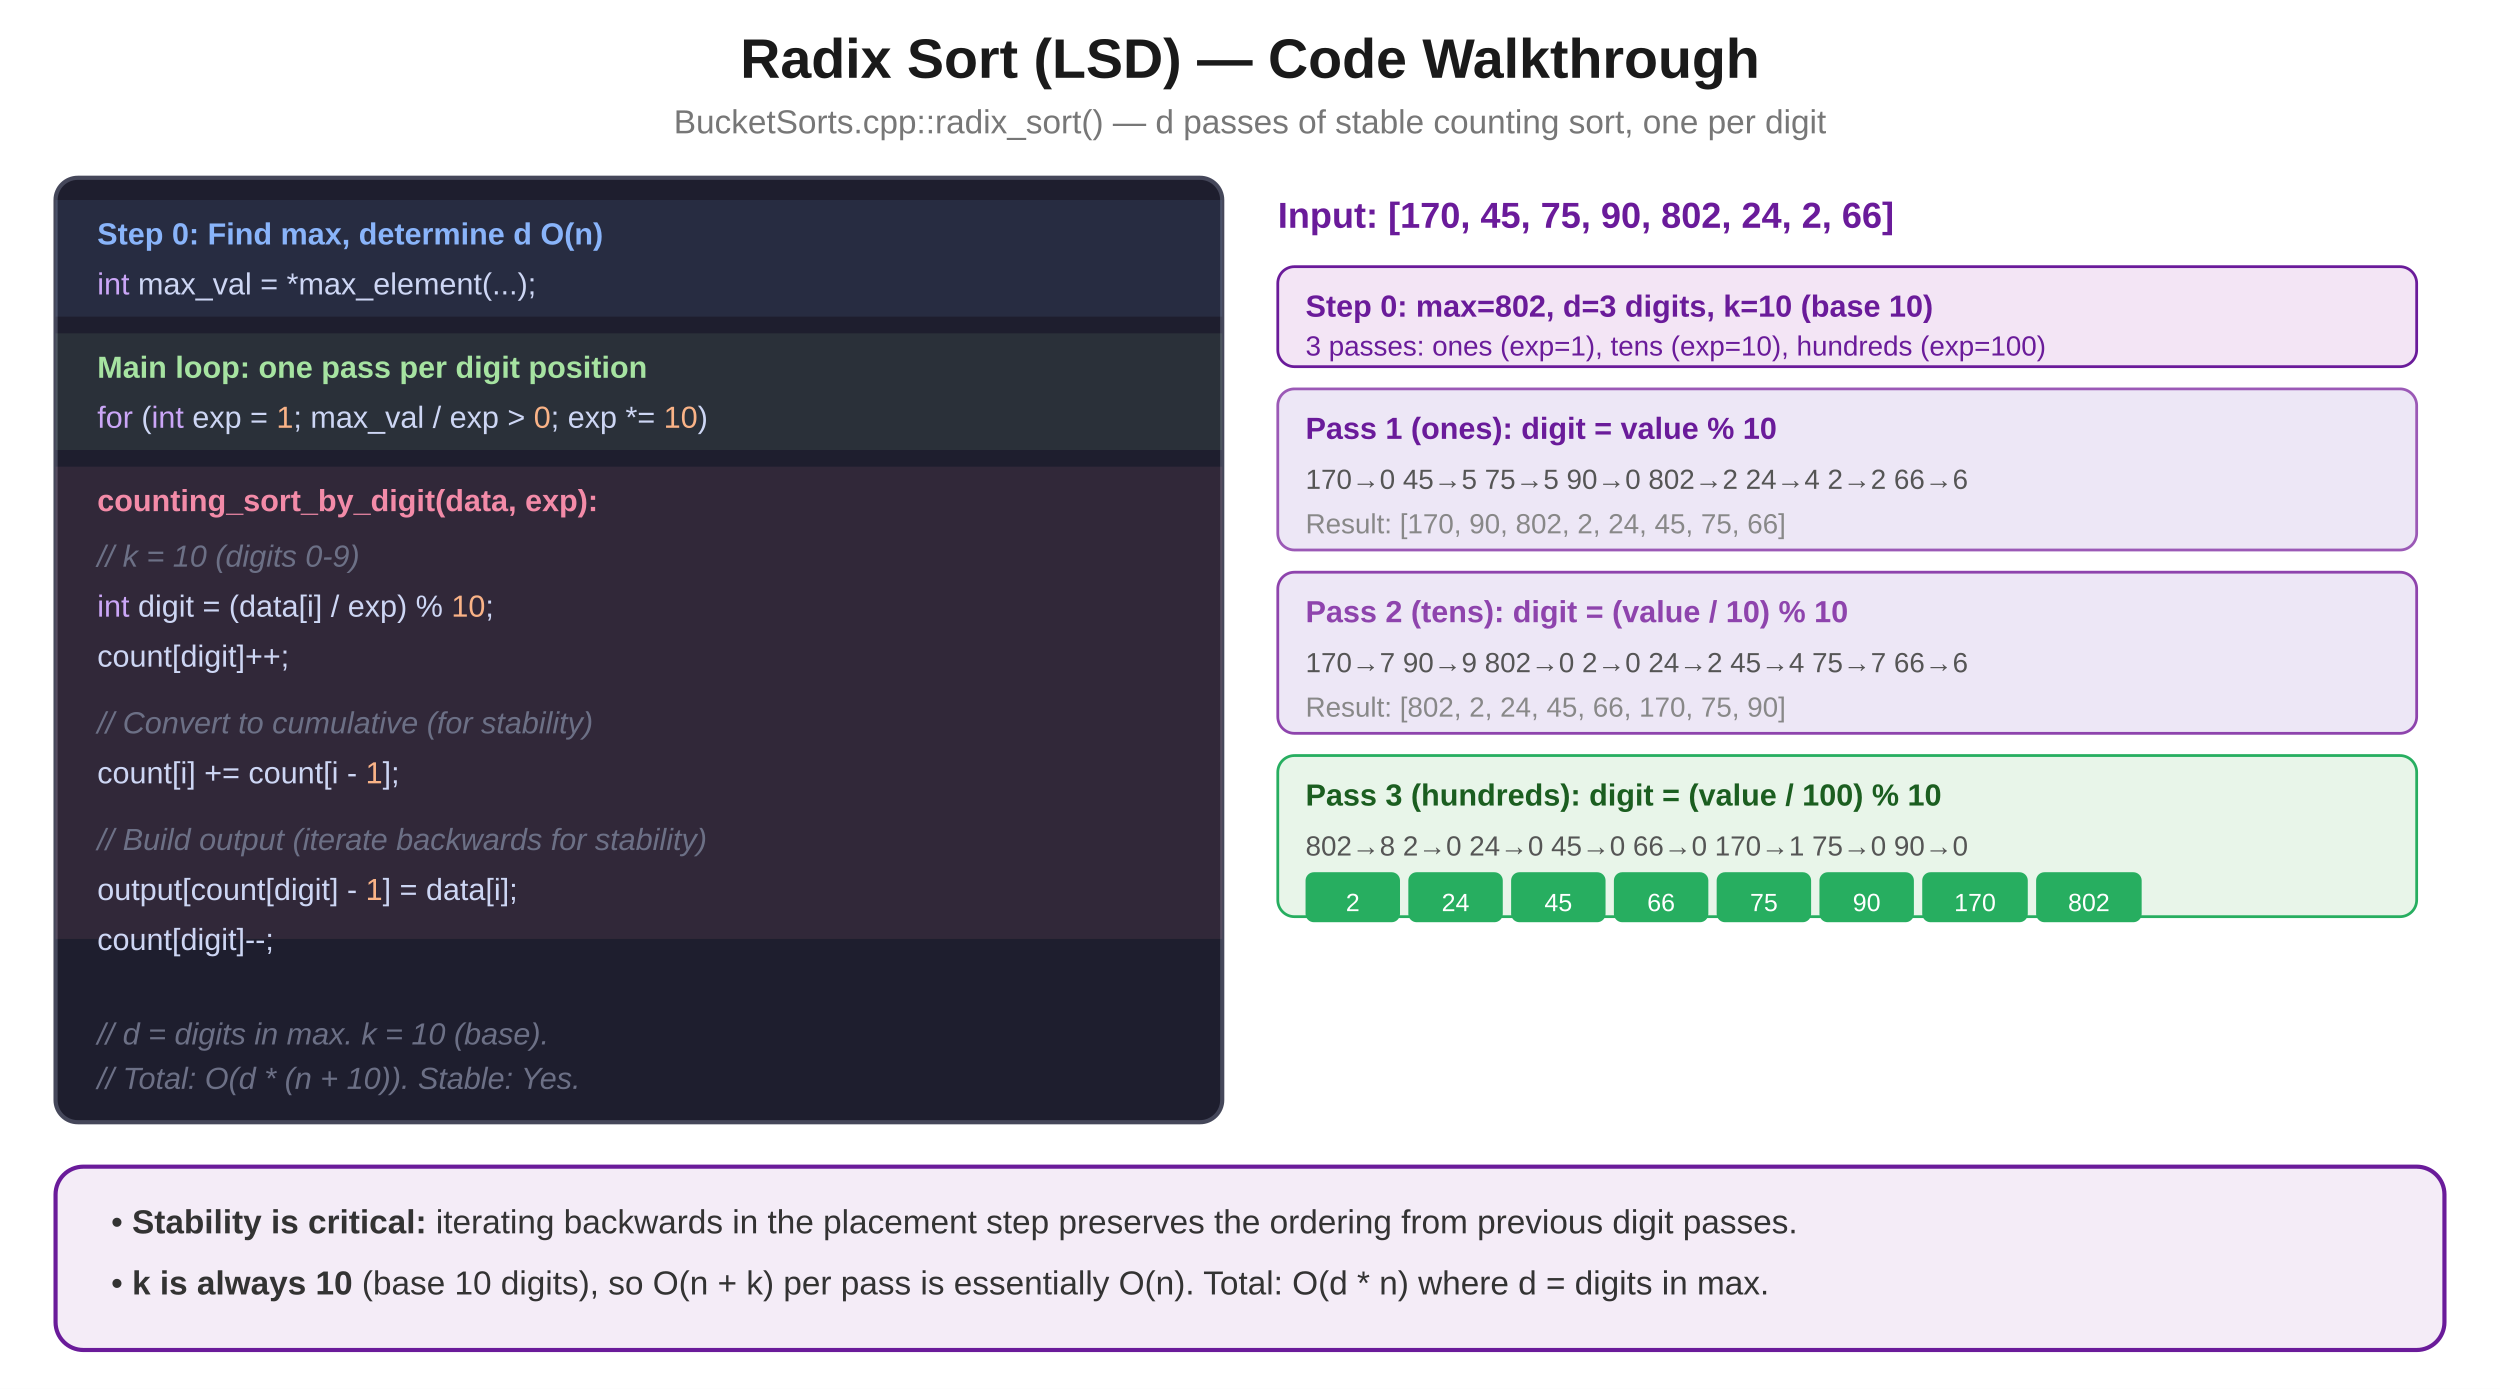
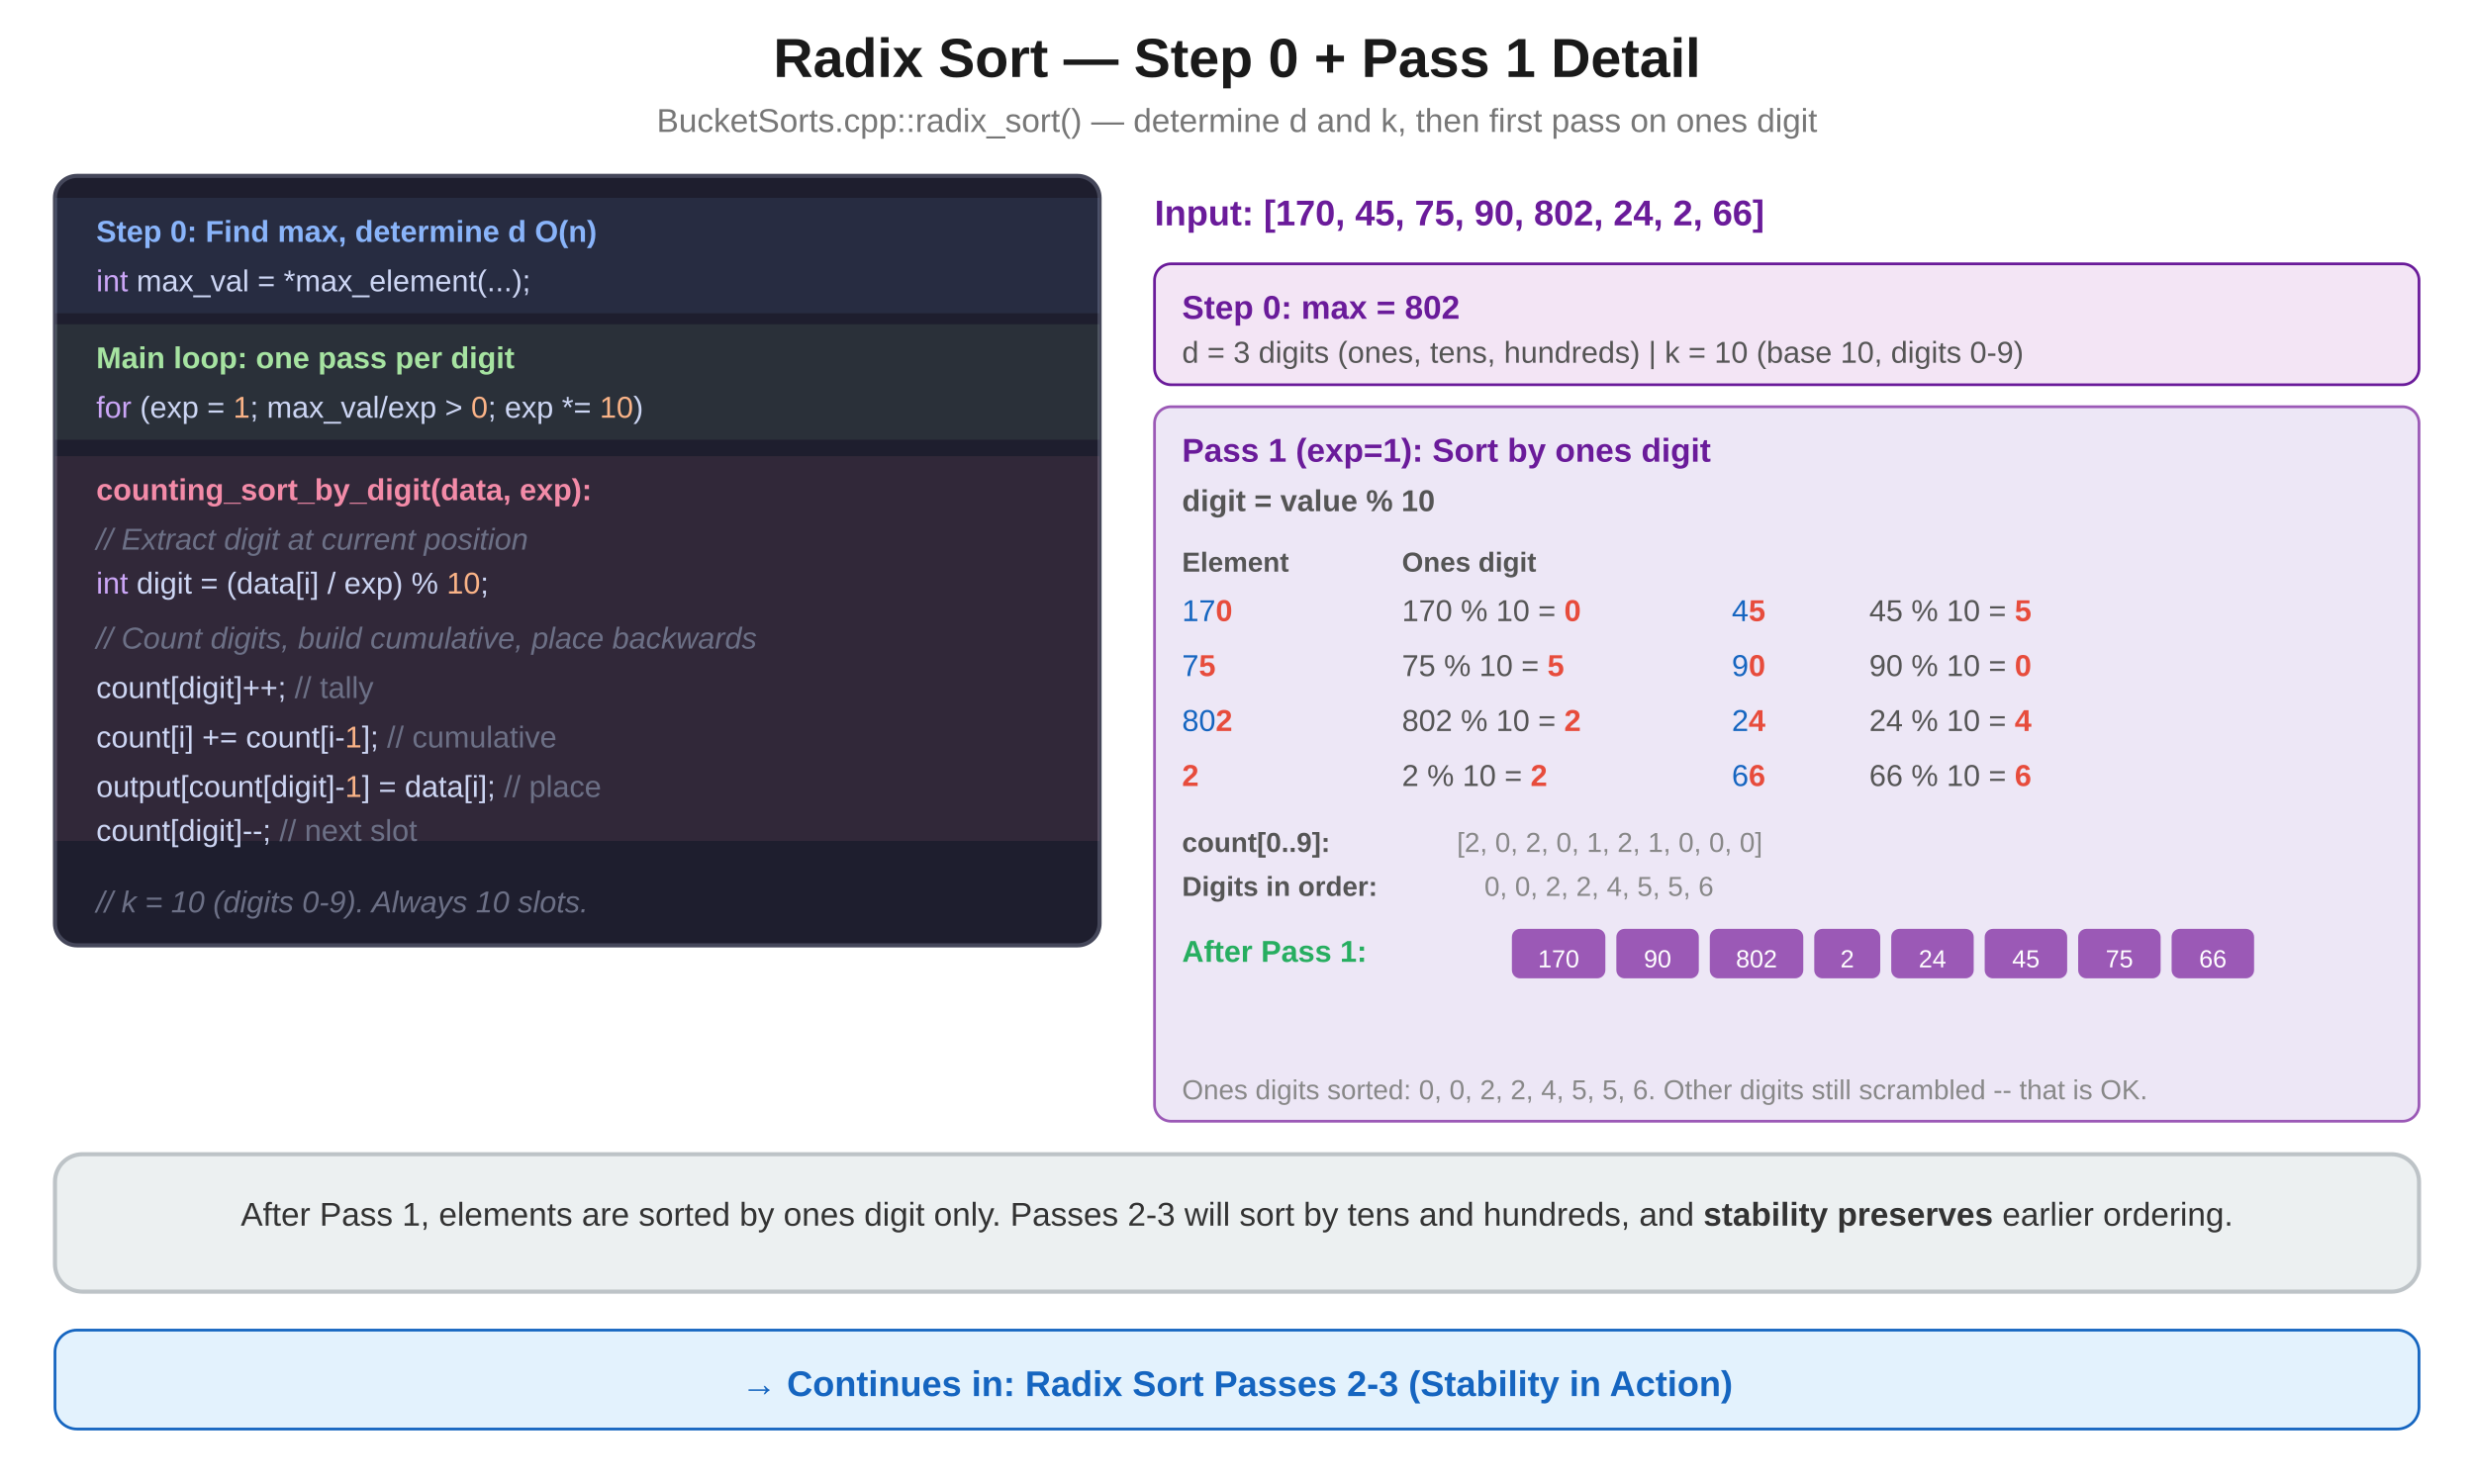
- <svg xmlns="http://www.w3.org/2000/svg" viewBox="0 0 900 500" font-family="'Segoe UI', Arial, sans-serif">
+ <svg xmlns="http://www.w3.org/2000/svg" viewBox="0 0 900 540" font-family="'Segoe UI', Arial, sans-serif">
  <rect width="100%" height="100%" fill="white" />
-   <text x="450" y="28" text-anchor="middle" fill="#1a1a1a" font-size="20" font-weight="bold">Radix Sort (LSD) — Code Walkthrough</text>
-   <text x="450" y="48" text-anchor="middle" fill="#777" font-size="12">BucketSorts.cpp::radix_sort() — d passes of stable counting sort, one per digit</text>
-   <rect x="20" y="64" width="420" height="340" rx="8" fill="#1e1e2e" stroke="#45475a" stroke-width="1.5" />
-   <rect x="20" y="72" width="420" height="42" fill="#89b4fa18" />
+   <text x="450" y="28" text-anchor="middle" fill="#1a1a1a" font-size="20" font-weight="bold">Radix Sort — Step 0 + Pass 1 Detail</text>
+   <text x="450" y="48" text-anchor="middle" fill="#777" font-size="12">BucketSorts.cpp::radix_sort() — determine d and k, then first pass on ones digit</text>
+   <rect x="20" y="64" width="380" height="280" rx="8" fill="#1e1e2e" stroke="#45475a" stroke-width="1.5" />
+   <rect x="20" y="72" width="380" height="42" fill="#89b4fa18" />
  <text x="35" y="88" fill="#89b4fa" font-size="11" font-weight="bold">Step 0: Find max, determine d O(n)</text>
  <text x="35" y="106" fill="#cdd6f4" font-size="11">
    <tspan fill="#cba6f7">int</tspan> max_val = *max_element(...);</text>
-   <rect x="20" y="120" width="420" height="42" fill="#a6e3a118" />
-   <text x="35" y="136" fill="#a6e3a1" font-size="11" font-weight="bold">Main loop: one pass per digit position</text>
-   <text x="35" y="154" fill="#cdd6f4" font-size="11">
-     <tspan fill="#cba6f7">for</tspan> (<tspan fill="#cba6f7">int</tspan> exp = <tspan fill="#fab387">1</tspan>; max_val / exp &gt; <tspan fill="#fab387">0</tspan>; exp *= <tspan fill="#fab387">10</tspan>)</text>
-   <rect x="20" y="168" width="420" height="170" fill="#f38ba818" />
-   <text x="35" y="184" fill="#f38ba8" font-size="11" font-weight="bold">counting_sort_by_digit(data, exp):</text>
-   <text x="35" y="204" fill="#6c7086" font-size="11" font-style="italic">// k = 10 (digits 0-9)</text>
-   <text x="35" y="222" fill="#cdd6f4" font-size="11">
+   <rect x="20" y="118" width="380" height="42" fill="#a6e3a118" />
+   <text x="35" y="134" fill="#a6e3a1" font-size="11" font-weight="bold">Main loop: one pass per digit</text>
+   <text x="35" y="152" fill="#cdd6f4" font-size="11">
+     <tspan fill="#cba6f7">for</tspan> (exp = <tspan fill="#fab387">1</tspan>; max_val/exp &gt; <tspan fill="#fab387">0</tspan>; exp *= <tspan fill="#fab387">10</tspan>)</text>
+   <rect x="20" y="166" width="380" height="140" fill="#f38ba818" />
+   <text x="35" y="182" fill="#f38ba8" font-size="11" font-weight="bold">counting_sort_by_digit(data, exp):</text>
+   <text x="35" y="200" fill="#6c7086" font-size="11" font-style="italic">// Extract digit at current position</text>
+   <text x="35" y="216" fill="#cdd6f4" font-size="11">
    <tspan fill="#cba6f7">int</tspan> digit = (data[i] / exp) % <tspan fill="#fab387">10</tspan>;</text>
-   <text x="35" y="240" fill="#cdd6f4" font-size="11">count[digit]++;</text>
-   <text x="35" y="264" fill="#6c7086" font-size="11" font-style="italic">// Convert to cumulative (for stability)</text>
-   <text x="35" y="282" fill="#cdd6f4" font-size="11">count[i] += count[i - <tspan fill="#fab387">1</tspan>];</text>
-   <text x="35" y="306" fill="#6c7086" font-size="11" font-style="italic">// Build output (iterate backwards for stability)</text>
-   <text x="35" y="324" fill="#cdd6f4" font-size="11">output[count[digit] - <tspan fill="#fab387">1</tspan>] = data[i];</text>
-   <text x="35" y="342" fill="#cdd6f4" font-size="11">count[digit]--;</text>
-   <text x="35" y="376" fill="#6c7086" font-size="11" font-style="italic">// d = digits in max. k = 10 (base).</text>
-   <text x="35" y="392" fill="#6c7086" font-size="11" font-style="italic">// Total: O(d * (n + 10)). Stable: Yes.</text>
-   <text x="460" y="82" fill="#6a1b9a" font-size="13" font-weight="bold">Input: [170, 45, 75, 90, 802, 24, 2, 66]</text>
-   <rect x="460" y="96" width="410" height="36" rx="6" fill="#f3e5f5" stroke="#6a1b9a" stroke-width="1" />
-   <text x="470" y="114" fill="#6a1b9a" font-size="11" font-weight="bold">Step 0: max=802, d=3 digits, k=10 (base 10)</text>
-   <text x="470" y="128" fill="#6a1b9a" font-size="10">3 passes: ones (exp=1), tens (exp=10), hundreds (exp=100)</text>
-   <rect x="460" y="140" width="410" height="58" rx="6" fill="#ede7f6" stroke="#9b59b6" stroke-width="1" />
-   <text x="470" y="158" fill="#6a1b9a" font-size="11" font-weight="bold">Pass 1 (ones): digit = value % 10</text>
-   <text x="470" y="176" fill="#555" font-size="10">170→0 45→5 75→5 90→0 802→2 24→4 2→2 66→6</text>
-   <text x="470" y="192" fill="#888" font-size="10">Result: [170, 90, 802, 2, 24, 45, 75, 66]</text>
-   <rect x="460" y="206" width="410" height="58" rx="6" fill="#ede7f6" stroke="#8e44ad" stroke-width="1" />
-   <text x="470" y="224" fill="#8e44ad" font-size="11" font-weight="bold">Pass 2 (tens): digit = (value / 10) % 10</text>
-   <text x="470" y="242" fill="#555" font-size="10">170→7 90→9 802→0 2→0 24→2 45→4 75→7 66→6</text>
-   <text x="470" y="258" fill="#888" font-size="10">Result: [802, 2, 24, 45, 66, 170, 75, 90]</text>
-   <rect x="460" y="272" width="410" height="58" rx="6" fill="#e8f5e9" stroke="#27ae60" stroke-width="1" />
-   <text x="470" y="290" fill="#1b5e20" font-size="11" font-weight="bold">Pass 3 (hundreds): digit = (value / 100) % 10</text>
-   <text x="470" y="308" fill="#555" font-size="10">802→8 2→0 24→0 45→0 66→0 170→1 75→0 90→0</text>
-   <rect x="470" y="314" width="34" height="18" rx="3" fill="#27ae60" />
-   <text x="487" y="328" text-anchor="middle" fill="#fff" font-size="9">2</text>
-   <rect x="507" y="314" width="34" height="18" rx="3" fill="#27ae60" />
-   <text x="524" y="328" text-anchor="middle" fill="#fff" font-size="9">24</text>
-   <rect x="544" y="314" width="34" height="18" rx="3" fill="#27ae60" />
-   <text x="561" y="328" text-anchor="middle" fill="#fff" font-size="9">45</text>
-   <rect x="581" y="314" width="34" height="18" rx="3" fill="#27ae60" />
-   <text x="598" y="328" text-anchor="middle" fill="#fff" font-size="9">66</text>
-   <rect x="618" y="314" width="34" height="18" rx="3" fill="#27ae60" />
-   <text x="635" y="328" text-anchor="middle" fill="#fff" font-size="9">75</text>
-   <rect x="655" y="314" width="34" height="18" rx="3" fill="#27ae60" />
-   <text x="672" y="328" text-anchor="middle" fill="#fff" font-size="9">90</text>
-   <rect x="692" y="314" width="38" height="18" rx="3" fill="#27ae60" />
-   <text x="711" y="328" text-anchor="middle" fill="#fff" font-size="9">170</text>
-   <rect x="733" y="314" width="38" height="18" rx="3" fill="#27ae60" />
-   <text x="752" y="328" text-anchor="middle" fill="#fff" font-size="9">802</text>
-   <rect x="20" y="420" width="860" height="66" rx="10" fill="#f4ecf7" stroke="#6a1b9a" stroke-width="1.5" />
-   <text x="40" y="444" fill="#333" font-size="12">• <tspan font-weight="bold">Stability is critical:</tspan> iterating backwards in the placement step preserves the ordering from previous digit passes.</text>
-   <text x="40" y="466" fill="#333" font-size="12">• <tspan font-weight="bold">k is always 10</tspan> (base 10 digits), so O(n + k) per pass is essentially O(n). Total: O(d * n) where d = digits in max.</text>
+   <text x="35" y="236" fill="#6c7086" font-size="11" font-style="italic">// Count digits, build cumulative, place backwards</text>
+   <text x="35" y="254" fill="#cdd6f4" font-size="11">count[digit]++;           <tspan fill="#6c7086">// tally</tspan>
+   </text>
+   <text x="35" y="272" fill="#cdd6f4" font-size="11">count[i] += count[i-<tspan fill="#fab387">1</tspan>];  <tspan fill="#6c7086">// cumulative</tspan>
+   </text>
+   <text x="35" y="290" fill="#cdd6f4" font-size="11">output[count[digit]-<tspan fill="#fab387">1</tspan>] = data[i]; <tspan fill="#6c7086">// place</tspan>
+   </text>
+   <text x="35" y="306" fill="#cdd6f4" font-size="11">count[digit]--;           <tspan fill="#6c7086">// next slot</tspan>
+   </text>
+   <text x="35" y="332" fill="#6c7086" font-size="11" font-style="italic">// k = 10 (digits 0-9). Always 10 slots.</text>
+   <text x="420" y="82" fill="#6a1b9a" font-size="13" font-weight="bold">Input: [170, 45, 75, 90, 802, 24, 2, 66]</text>
+   <rect x="420" y="96" width="460" height="44" rx="6" fill="#f3e5f5" stroke="#6a1b9a" stroke-width="1" />
+   <text x="430" y="116" fill="#6a1b9a" font-size="12" font-weight="bold">Step 0: max = 802</text>
+   <text x="430" y="132" fill="#555" font-size="11">d = 3 digits (ones, tens, hundreds) | k = 10 (base 10, digits 0-9)</text>
+   <rect x="420" y="148" width="460" height="260" rx="6" fill="#ede7f6" stroke="#9b59b6" stroke-width="1" />
+   <text x="430" y="168" fill="#6a1b9a" font-size="12" font-weight="bold">Pass 1 (exp=1): Sort by ones digit</text>
+   <text x="430" y="186" fill="#555" font-size="11" font-weight="bold">digit = value % 10</text>
+   <text x="430" y="208" fill="#555" font-size="10" font-weight="bold">Element</text>
+   <text x="510" y="208" fill="#555" font-size="10" font-weight="bold">Ones digit</text>
+   <text x="430" y="226" fill="#1565c0" font-size="11">17<tspan fill="#e74c3c" font-weight="bold">0</tspan>
+   </text>
+   <text x="510" y="226" fill="#555" font-size="11">170 % 10 = <tspan fill="#e74c3c" font-weight="bold">0</tspan>
+   </text>
+   <text x="630" y="226" fill="#1565c0" font-size="11">4<tspan fill="#e74c3c" font-weight="bold">5</tspan>
+   </text>
+   <text x="680" y="226" fill="#555" font-size="11">45 % 10 = <tspan fill="#e74c3c" font-weight="bold">5</tspan>
+   </text>
+   <text x="430" y="246" fill="#1565c0" font-size="11">7<tspan fill="#e74c3c" font-weight="bold">5</tspan>
+   </text>
+   <text x="510" y="246" fill="#555" font-size="11">75 % 10 = <tspan fill="#e74c3c" font-weight="bold">5</tspan>
+   </text>
+   <text x="630" y="246" fill="#1565c0" font-size="11">9<tspan fill="#e74c3c" font-weight="bold">0</tspan>
+   </text>
+   <text x="680" y="246" fill="#555" font-size="11">90 % 10 = <tspan fill="#e74c3c" font-weight="bold">0</tspan>
+   </text>
+   <text x="430" y="266" fill="#1565c0" font-size="11">80<tspan fill="#e74c3c" font-weight="bold">2</tspan>
+   </text>
+   <text x="510" y="266" fill="#555" font-size="11">802 % 10 = <tspan fill="#e74c3c" font-weight="bold">2</tspan>
+   </text>
+   <text x="630" y="266" fill="#1565c0" font-size="11">2<tspan fill="#e74c3c" font-weight="bold">4</tspan>
+   </text>
+   <text x="680" y="266" fill="#555" font-size="11">24 % 10 = <tspan fill="#e74c3c" font-weight="bold">4</tspan>
+   </text>
+   <text x="430" y="286" fill="#1565c0" font-size="11">
+     <tspan fill="#e74c3c" font-weight="bold">2</tspan>
+   </text>
+   <text x="510" y="286" fill="#555" font-size="11">2 % 10 = <tspan fill="#e74c3c" font-weight="bold">2</tspan>
+   </text>
+   <text x="630" y="286" fill="#1565c0" font-size="11">6<tspan fill="#e74c3c" font-weight="bold">6</tspan>
+   </text>
+   <text x="680" y="286" fill="#555" font-size="11">66 % 10 = <tspan fill="#e74c3c" font-weight="bold">6</tspan>
+   </text>
+   <text x="430" y="310" fill="#555" font-size="10" font-weight="bold">count[0..9]:</text>
+   <text x="530" y="310" fill="#888" font-size="10">[2, 0, 2, 0, 1, 2, 1, 0, 0, 0]</text>
+   <text x="430" y="326" fill="#555" font-size="10" font-weight="bold">Digits in order:</text>
+   <text x="540" y="326" fill="#888" font-size="10">0, 0, 2, 2, 4, 5, 5, 6</text>
+   <text x="430" y="350" fill="#27ae60" font-size="11" font-weight="bold">After Pass 1:</text>
+   <rect x="550" y="338" width="34" height="18" rx="3" fill="#9b59b6" />
+   <text x="567" y="352" text-anchor="middle" fill="#fff" font-size="9">170</text>
+   <rect x="588" y="338" width="30" height="18" rx="3" fill="#9b59b6" />
+   <text x="603" y="352" text-anchor="middle" fill="#fff" font-size="9">90</text>
+   <rect x="622" y="338" width="34" height="18" rx="3" fill="#9b59b6" />
+   <text x="639" y="352" text-anchor="middle" fill="#fff" font-size="9">802</text>
+   <rect x="660" y="338" width="24" height="18" rx="3" fill="#9b59b6" />
+   <text x="672" y="352" text-anchor="middle" fill="#fff" font-size="9">2</text>
+   <rect x="688" y="338" width="30" height="18" rx="3" fill="#9b59b6" />
+   <text x="703" y="352" text-anchor="middle" fill="#fff" font-size="9">24</text>
+   <rect x="722" y="338" width="30" height="18" rx="3" fill="#9b59b6" />
+   <text x="737" y="352" text-anchor="middle" fill="#fff" font-size="9">45</text>
+   <rect x="756" y="338" width="30" height="18" rx="3" fill="#9b59b6" />
+   <text x="771" y="352" text-anchor="middle" fill="#fff" font-size="9">75</text>
+   <rect x="790" y="338" width="30" height="18" rx="3" fill="#9b59b6" />
+   <text x="805" y="352" text-anchor="middle" fill="#fff" font-size="9">66</text>
+   <text x="430" y="400" fill="#888" font-size="10">Ones digits sorted: 0, 0, 2, 2, 4, 5, 5, 6. Other digits still scrambled -- that is OK.</text>
+   <rect x="20" y="420" width="860" height="50" rx="10" fill="#ecf0f1" stroke="#bdc3c7" stroke-width="1.5" />
+   <text x="450" y="446" text-anchor="middle" fill="#333" font-size="12">After Pass 1, elements are sorted by ones digit only. Passes 2-3 will sort by tens and hundreds, and <tspan font-weight="bold">stability preserves</tspan> earlier ordering.</text>
+   <rect x="20" y="484" width="860" height="36" rx="8" fill="#e3f2fd" stroke="#1565c0" stroke-width="1" />
+   <text x="450" y="508" text-anchor="middle" fill="#1565c0" font-size="13" font-weight="bold">→ Continues in: Radix Sort Passes 2-3 (Stability in Action)</text>
</svg>
